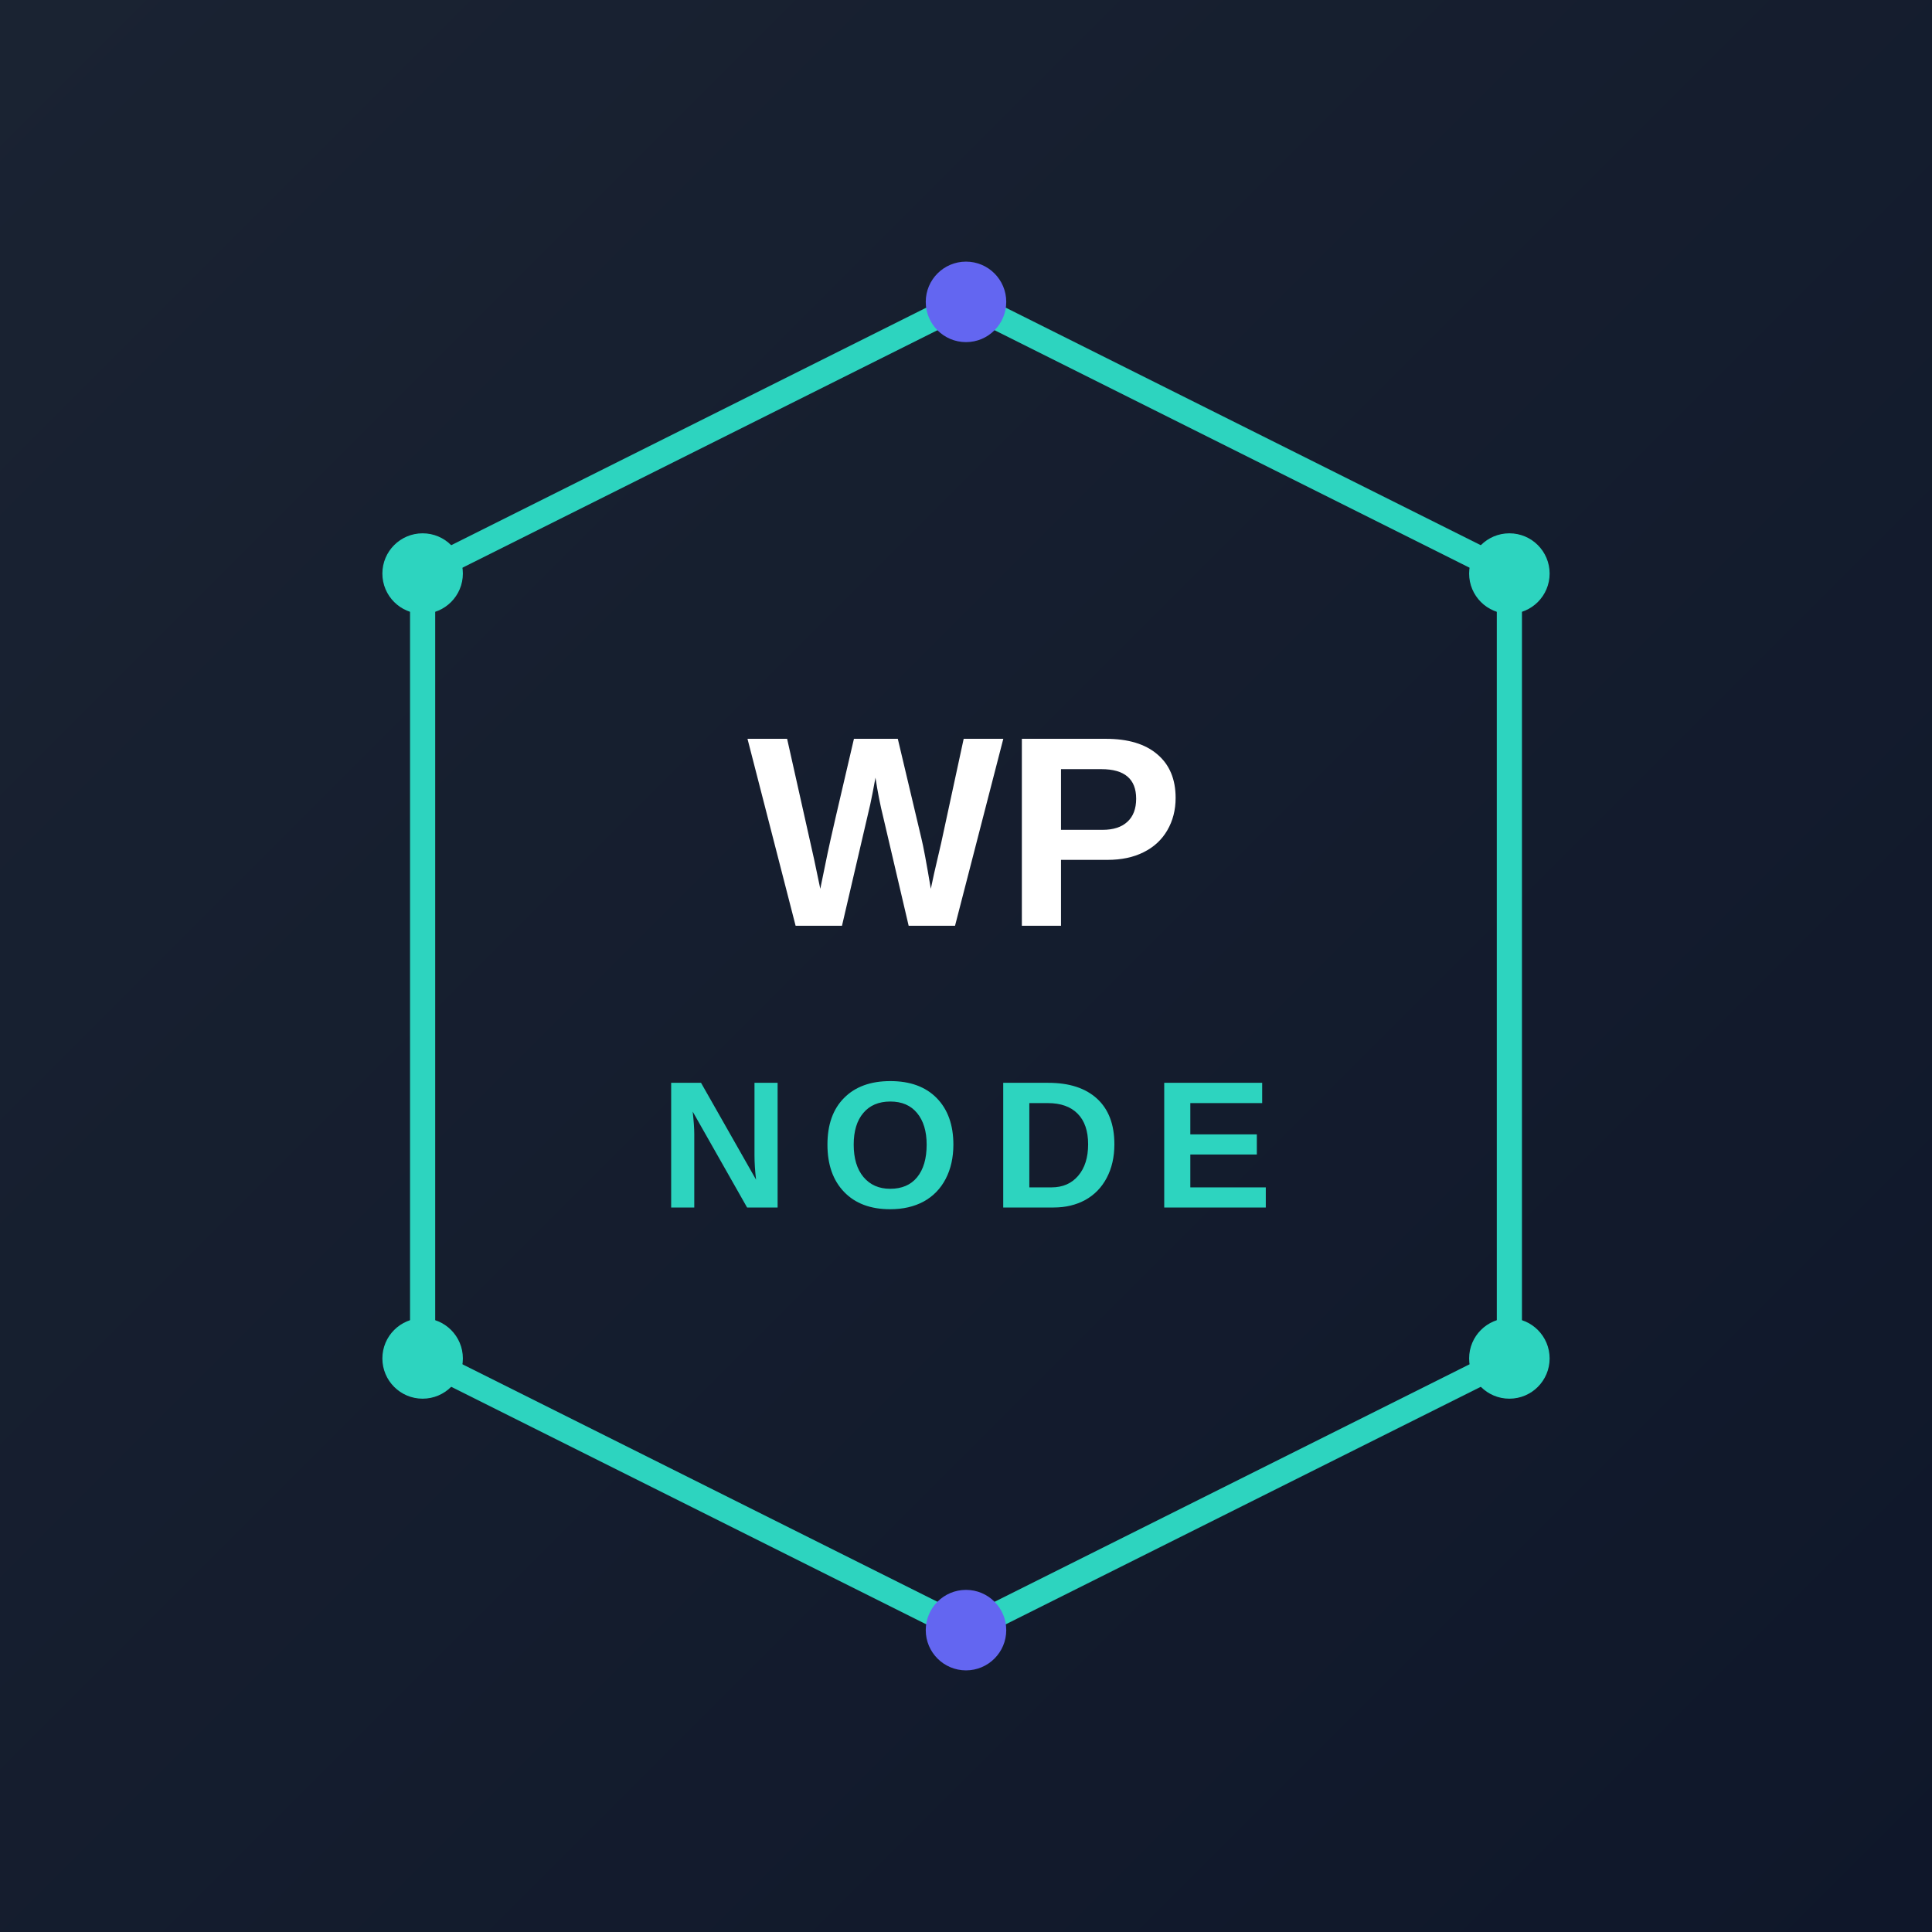
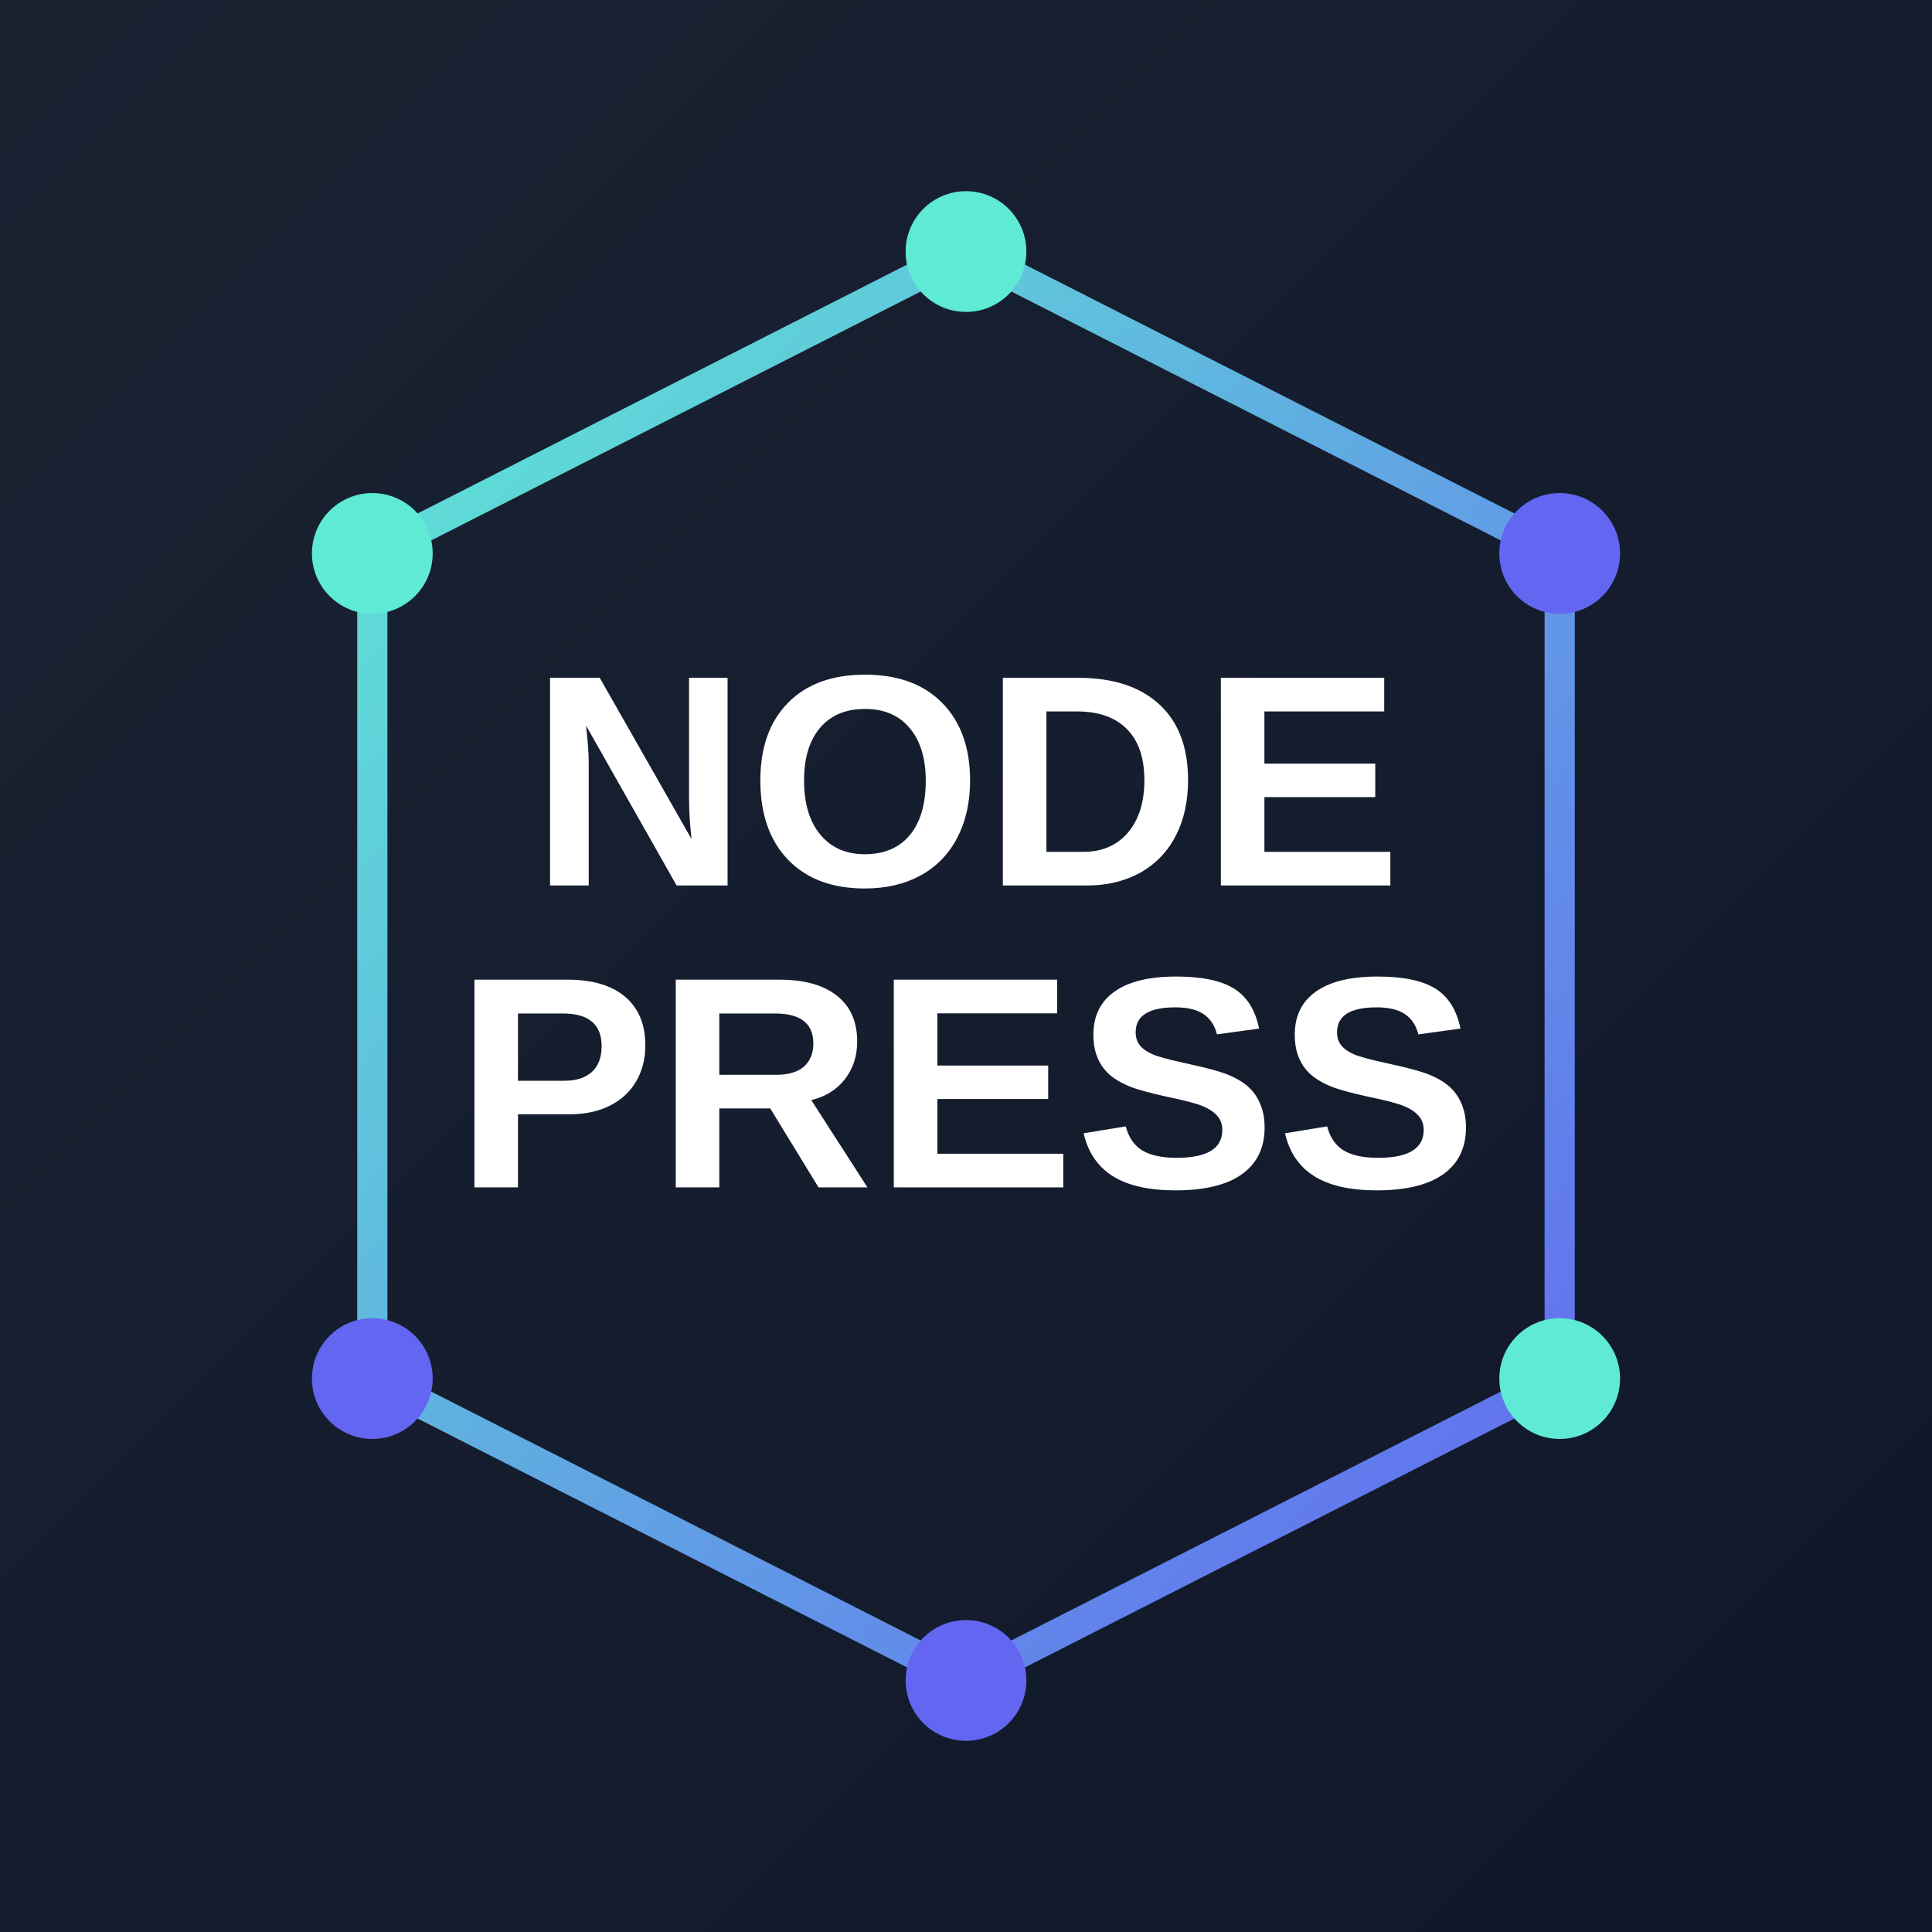
<svg xmlns="http://www.w3.org/2000/svg" viewBox="0 0 192 192" width="192" height="192">
  <defs>
    <linearGradient id="bgGrad" x1="0%" y1="0%" x2="100%" y2="100%">
      <stop offset="0%" style="stop-color:#1a2332" />
      <stop offset="100%" style="stop-color:#0f172a" />
    </linearGradient>
+     <linearGradient id="hexGrad" x1="0%" y1="0%" x2="100%" y2="100%">
+       <stop offset="0%" style="stop-color:#5eead4" />
+       <stop offset="100%" style="stop-color:#6366f1" />
+     </linearGradient>
  </defs>
  <rect width="192" height="192" fill="url(#bgGrad)" />
-   <polygon points="96,30 150,57 150,135 96,162 42,135 42,57" fill="none" stroke="#2dd4bf" stroke-width="2.5" stroke-linejoin="round" />
-   <circle cx="96" cy="30" r="4" fill="#6366f1" />
-   <circle cx="150" cy="57" r="4" fill="#2dd4bf" />
-   <circle cx="150" cy="135" r="4" fill="#2dd4bf" />
-   <circle cx="96" cy="162" r="4" fill="#6366f1" />
-   <circle cx="42" cy="135" r="4" fill="#2dd4bf" />
-   <circle cx="42" cy="57" r="4" fill="#2dd4bf" />
-   <text x="96" y="92" font-family="Arial, sans-serif" font-size="27" font-weight="bold" fill="#ffffff" text-anchor="middle">WP</text>
-   <text x="96" y="120" font-family="Arial, sans-serif" font-size="18" font-weight="bold" fill="#2dd4bf" text-anchor="middle" letter-spacing="3">NODE</text>
+   <polygon points="96,25 155,55 155,137 96,167 37,137 37,55" fill="none" stroke="url(#hexGrad)" stroke-width="3" stroke-linejoin="round" />
+   <circle cx="96" cy="25" r="6" fill="#5eead4" />
+   <circle cx="155" cy="55" r="6" fill="#6366f1" />
+   <circle cx="155" cy="137" r="6" fill="#5eead4" />
+   <circle cx="96" cy="167" r="6" fill="#6366f1" />
+   <circle cx="37" cy="137" r="6" fill="#6366f1" />
+   <circle cx="37" cy="55" r="6" fill="#5eead4" />
+   <text x="96" y="88" font-family="Arial, Helvetica, sans-serif" font-size="30" font-weight="bold" fill="#ffffff" text-anchor="middle">NODE</text>
+   <text x="96" y="118" font-family="Arial, Helvetica, sans-serif" font-size="30" font-weight="bold" fill="#ffffff" text-anchor="middle">PRESS</text>
</svg>
